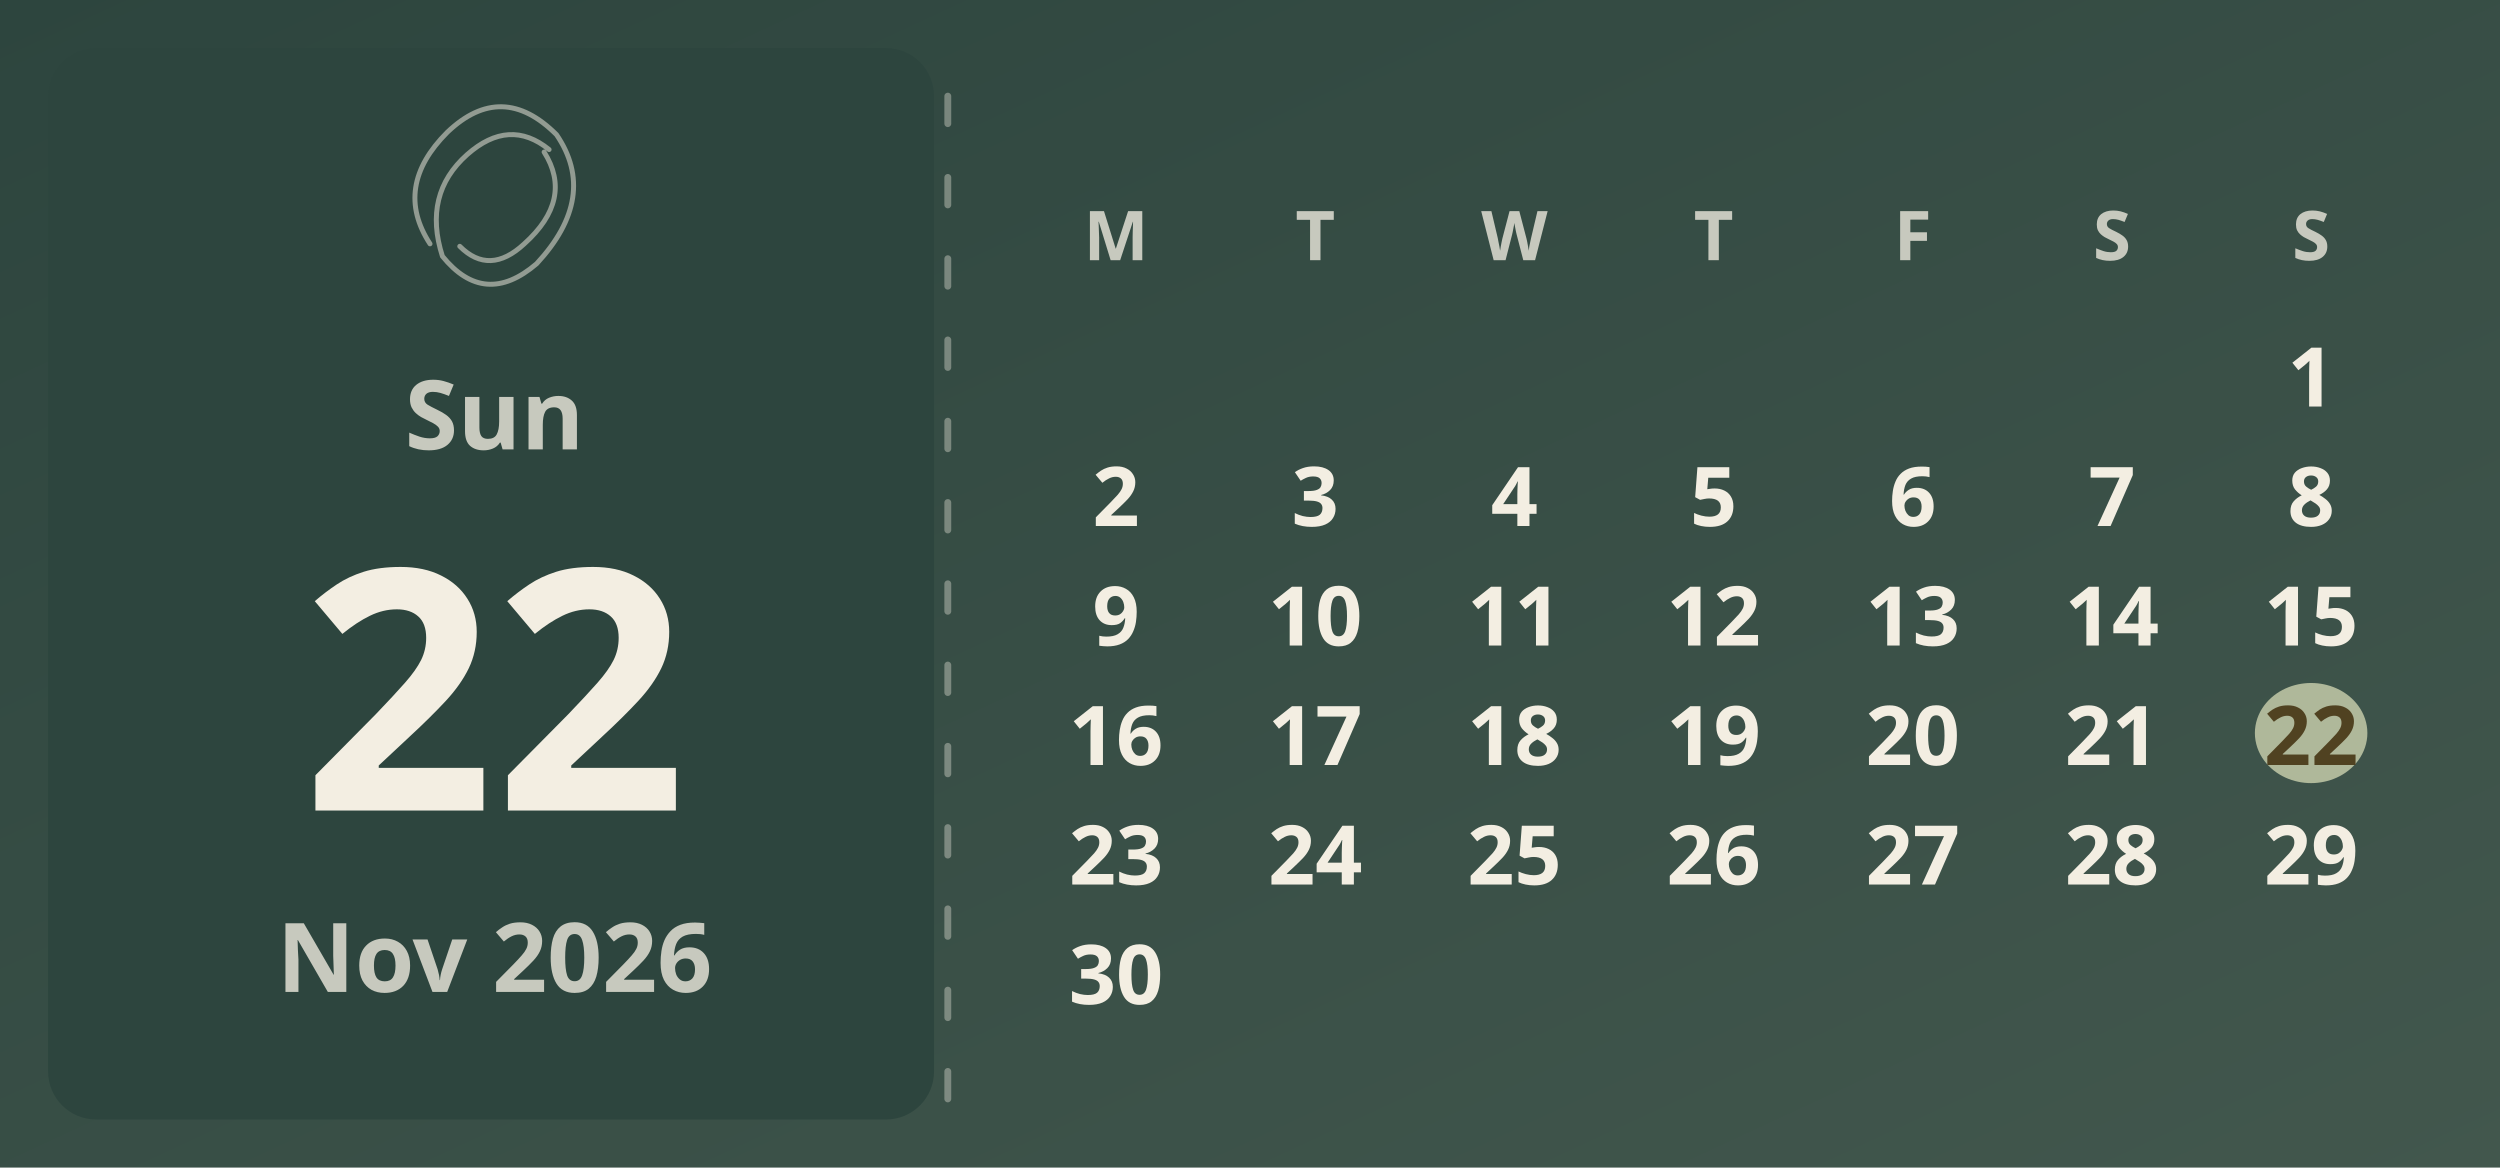
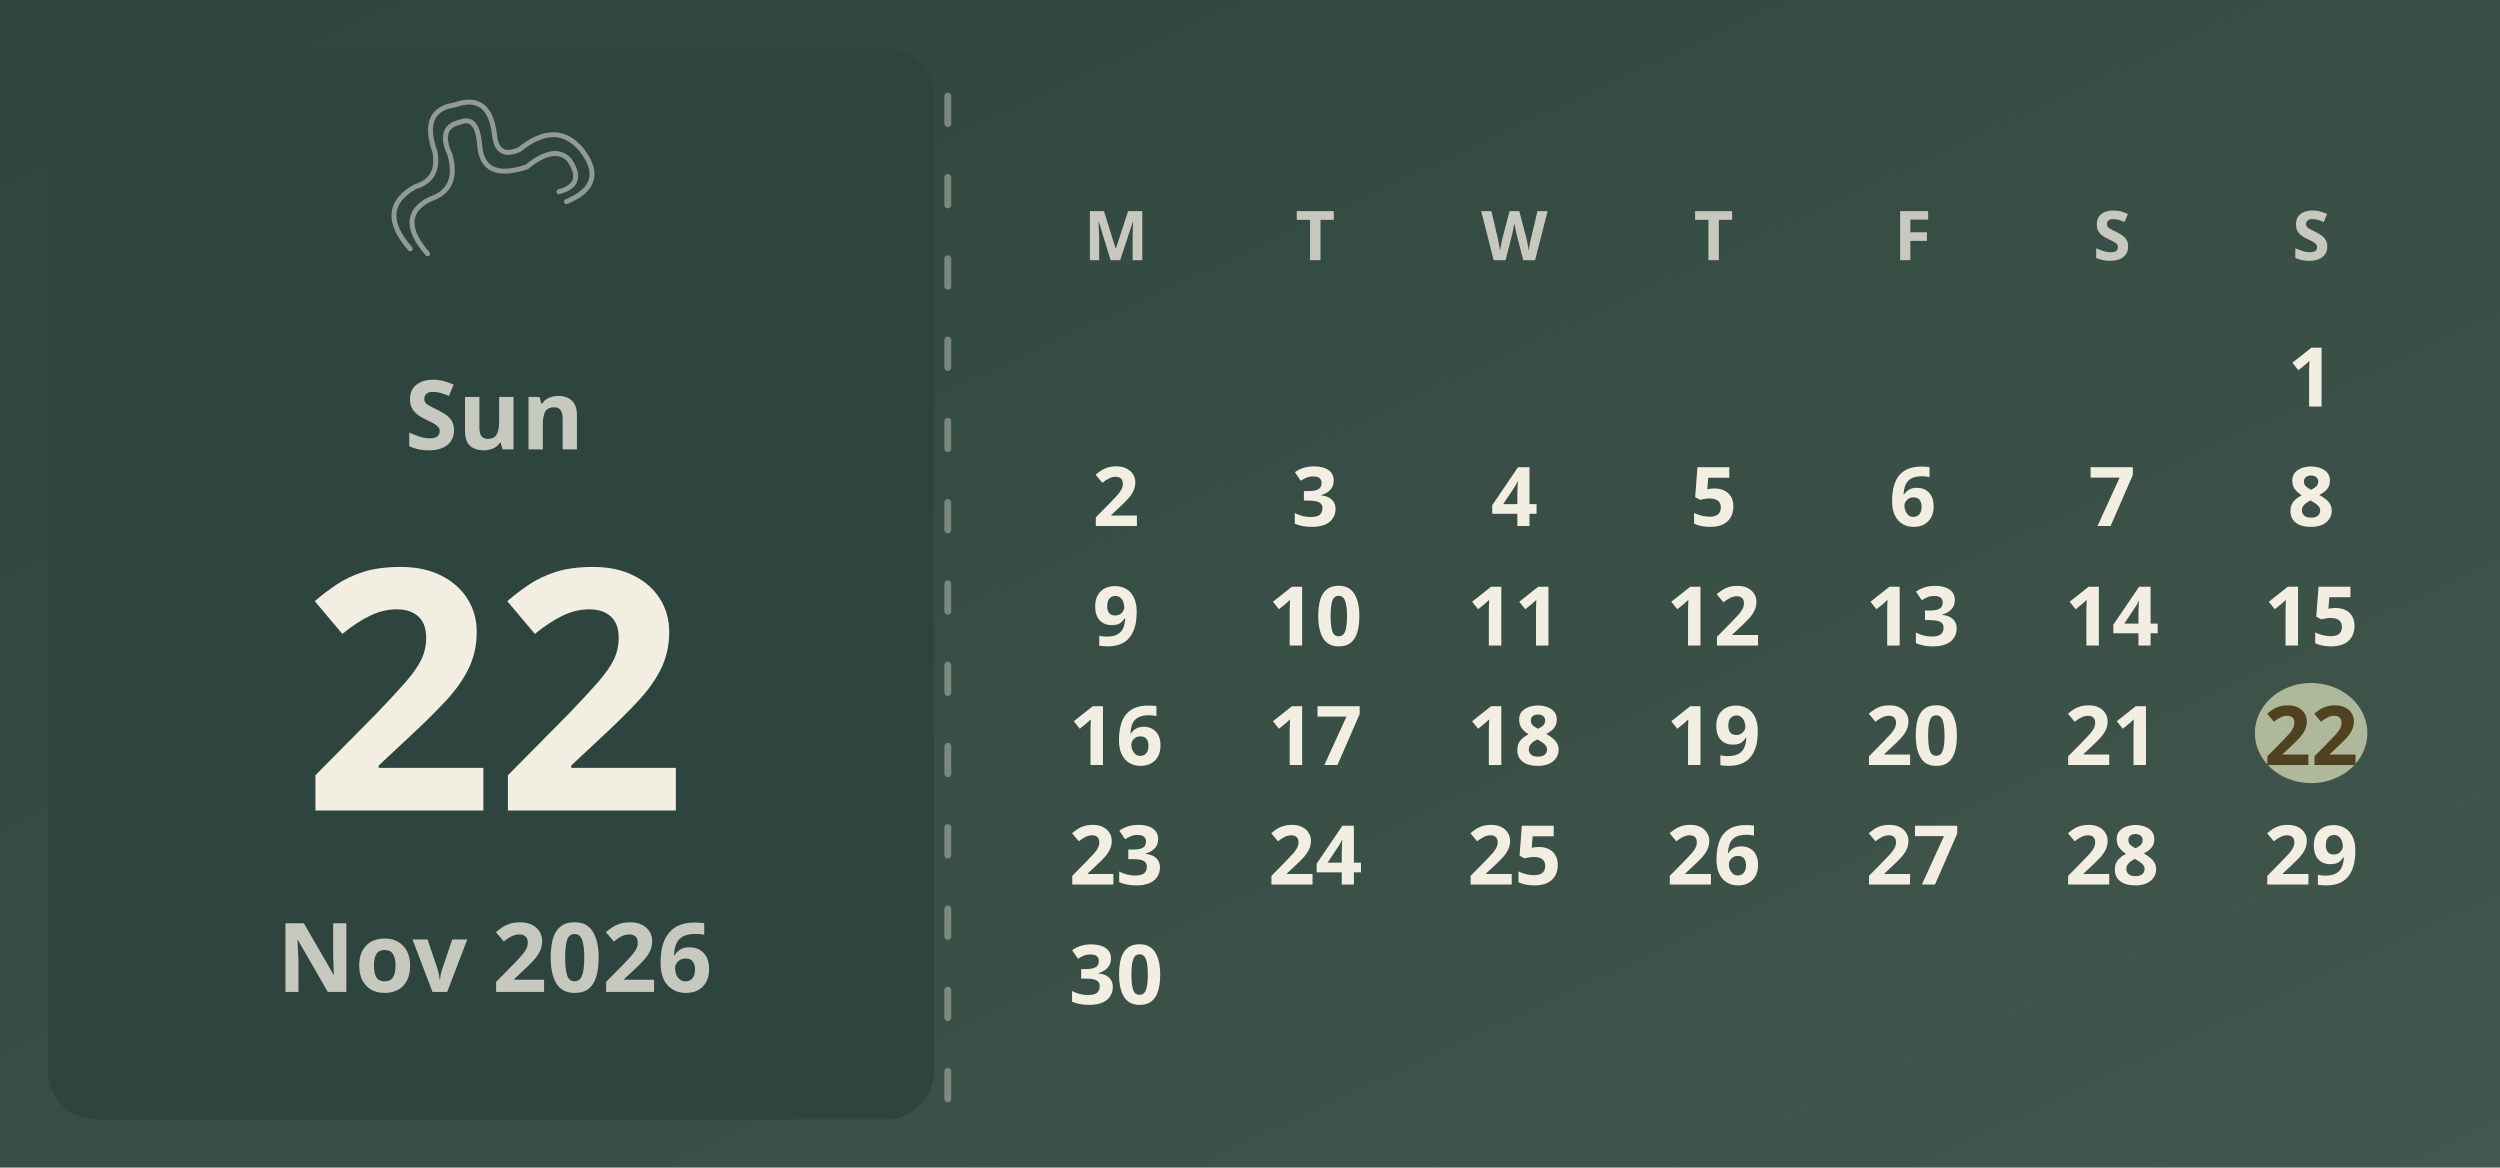
<svg xmlns="http://www.w3.org/2000/svg" width="364" height="170" viewBox="0 0 364 170">
  <defs>
    <linearGradient id="paint" x1="0" y1="0" x2="1" y2="1">
      <stop stop-color="#2D453E" />
      <stop offset="1" stop-color="#42574D" />
    </linearGradient>
  </defs>
  <rect width="364" height="170" fill="url(#paint)" />
  <g font-family="ui-rounded,system-ui,sans-serif" style="font-variant-numeric:tabular-nums">
    <rect x="7" y="7" width="129" height="156" rx="7" fill="#2D453E" opacity="1" />
    <line x1="138" y1="14" x2="138" y2="18" stroke="#C7C9BE" opacity="0.48" stroke-width="1" stroke-linecap="round" />
    <line x1="138" y1="25.833" x2="138" y2="29.833" stroke="#C7C9BE" opacity="0.48" stroke-width="1" stroke-linecap="round" />
    <line x1="138" y1="37.667" x2="138" y2="41.667" stroke="#C7C9BE" opacity="0.48" stroke-width="1" stroke-linecap="round" />
    <line x1="138" y1="49.5" x2="138" y2="53.5" stroke="#C7C9BE" opacity="0.48" stroke-width="1" stroke-linecap="round" />
    <line x1="138" y1="61.333" x2="138" y2="65.333" stroke="#C7C9BE" opacity="0.48" stroke-width="1" stroke-linecap="round" />
    <line x1="138" y1="73.167" x2="138" y2="77.167" stroke="#C7C9BE" opacity="0.48" stroke-width="1" stroke-linecap="round" />
    <line x1="138" y1="85" x2="138" y2="89" stroke="#C7C9BE" opacity="0.48" stroke-width="1" stroke-linecap="round" />
    <line x1="138" y1="96.833" x2="138" y2="100.833" stroke="#C7C9BE" opacity="0.48" stroke-width="1" stroke-linecap="round" />
    <line x1="138" y1="108.667" x2="138" y2="112.667" stroke="#C7C9BE" opacity="0.48" stroke-width="1" stroke-linecap="round" />
    <line x1="138" y1="120.5" x2="138" y2="124.5" stroke="#C7C9BE" opacity="0.48" stroke-width="1" stroke-linecap="round" />
    <line x1="138" y1="132.333" x2="138" y2="136.333" stroke="#C7C9BE" opacity="0.48" stroke-width="1" stroke-linecap="round" />
    <line x1="138" y1="144.167" x2="138" y2="148.167" stroke="#C7C9BE" opacity="0.48" stroke-width="1" stroke-linecap="round" />
    <line x1="138" y1="156" x2="138" y2="160" stroke="#C7C9BE" opacity="0.48" stroke-width="1" stroke-linecap="round" />
-     <path d="M 24 68 Q 9 45 31 23 Q 53 2 75 24 M 29 73 Q 21 48 39 32 Q 56 17 72 30 M 75 24 Q 92 49 67 76 Q 46 94 29 73 M 70 31 Q 82 50 62 68 Q 48 81 36 69" transform="translate(53.94 10.94) scale(0.3612 0.3612)" fill="none" stroke="#C7C9BE" stroke-width="2" stroke-linecap="round" stroke-linejoin="round" opacity="0.65" />
+     <path d="M 16 70 Q 2 54 18 45 Q 28 42 26 31 Q 20 14 34 12 Q 48 7 50 24 Q 51 34 60 30 Q 75 18 85 30 Q 96 44 79 51 M 23 72 Q 10 57 24 50 Q 36 46 32 32 Q 27 21 36 19 Q 43 16 44 28 Q 45 43 63 37 Q 74 28 80 34 Q 87 44 76 47" transform="translate(53.94 10.94) scale(0.3612 0.3612)" fill="none" stroke="#C7C9BE" stroke-width="2" stroke-linecap="round" stroke-linejoin="round" opacity="0.65" />
    <text x="72" y="60" font-size="14" font-weight="600" fill="#C7C9BE" text-anchor="middle" dominant-baseline="central" alignment-baseline="central">Sun</text>
    <text x="72" y="99" font-size="49" font-weight="700" fill="#F3EEE2" text-anchor="middle" dominant-baseline="central" alignment-baseline="central">22</text>
    <text x="72" y="139" font-size="14" font-weight="600" fill="#C7C9BE" text-anchor="middle" dominant-baseline="central" alignment-baseline="central">Nov 2026</text>
    <text x="162.5" y="34" font-size="10" font-weight="600" fill="#C7C9BE" text-anchor="middle" dominant-baseline="central" alignment-baseline="central">M</text>
    <text x="191.5" y="34" font-size="10" font-weight="600" fill="#C7C9BE" text-anchor="middle" dominant-baseline="central" alignment-baseline="central">T</text>
    <text x="220.5" y="34" font-size="10" font-weight="600" fill="#C7C9BE" text-anchor="middle" dominant-baseline="central" alignment-baseline="central">W</text>
    <text x="249.5" y="34" font-size="10" font-weight="600" fill="#C7C9BE" text-anchor="middle" dominant-baseline="central" alignment-baseline="central">T</text>
    <text x="278.5" y="34" font-size="10" font-weight="600" fill="#C7C9BE" text-anchor="middle" dominant-baseline="central" alignment-baseline="central">F</text>
    <text x="307.5" y="34" font-size="10" font-weight="600" fill="#C7C9BE" text-anchor="middle" dominant-baseline="central" alignment-baseline="central">S</text>
    <text x="336.5" y="34" font-size="10" font-weight="600" fill="#C7C9BE" text-anchor="middle" dominant-baseline="central" alignment-baseline="central">S</text>
    <text x="336.5" y="54.532" font-size="12" font-weight="550" fill="#F3EEE2" text-anchor="middle" dominant-baseline="central" alignment-baseline="central">1</text>
    <text x="162.5" y="71.932" font-size="12" font-weight="550" fill="#F3EEE2" text-anchor="middle" dominant-baseline="central" alignment-baseline="central">2</text>
    <text x="191.5" y="71.932" font-size="12" font-weight="550" fill="#F3EEE2" text-anchor="middle" dominant-baseline="central" alignment-baseline="central">3</text>
    <text x="220.5" y="71.932" font-size="12" font-weight="550" fill="#F3EEE2" text-anchor="middle" dominant-baseline="central" alignment-baseline="central">4</text>
    <text x="249.5" y="71.932" font-size="12" font-weight="550" fill="#F3EEE2" text-anchor="middle" dominant-baseline="central" alignment-baseline="central">5</text>
    <text x="278.5" y="71.932" font-size="12" font-weight="550" fill="#F3EEE2" text-anchor="middle" dominant-baseline="central" alignment-baseline="central">6</text>
    <text x="307.5" y="71.932" font-size="12" font-weight="550" fill="#F3EEE2" text-anchor="middle" dominant-baseline="central" alignment-baseline="central">7</text>
    <text x="336.5" y="71.932" font-size="12" font-weight="550" fill="#F3EEE2" text-anchor="middle" dominant-baseline="central" alignment-baseline="central">8</text>
    <text x="162.5" y="89.332" font-size="12" font-weight="550" fill="#F3EEE2" text-anchor="middle" dominant-baseline="central" alignment-baseline="central">9</text>
    <text x="191.5" y="89.332" font-size="12" font-weight="550" fill="#F3EEE2" text-anchor="middle" dominant-baseline="central" alignment-baseline="central">10</text>
    <text x="220.5" y="89.332" font-size="12" font-weight="550" fill="#F3EEE2" text-anchor="middle" dominant-baseline="central" alignment-baseline="central">11</text>
    <text x="249.5" y="89.332" font-size="12" font-weight="550" fill="#F3EEE2" text-anchor="middle" dominant-baseline="central" alignment-baseline="central">12</text>
    <text x="278.5" y="89.332" font-size="12" font-weight="550" fill="#F3EEE2" text-anchor="middle" dominant-baseline="central" alignment-baseline="central">13</text>
    <text x="307.5" y="89.332" font-size="12" font-weight="550" fill="#F3EEE2" text-anchor="middle" dominant-baseline="central" alignment-baseline="central">14</text>
    <text x="336.5" y="89.332" font-size="12" font-weight="550" fill="#F3EEE2" text-anchor="middle" dominant-baseline="central" alignment-baseline="central">15</text>
    <text x="162.5" y="106.732" font-size="12" font-weight="550" fill="#F3EEE2" text-anchor="middle" dominant-baseline="central" alignment-baseline="central">16</text>
    <text x="191.5" y="106.732" font-size="12" font-weight="550" fill="#F3EEE2" text-anchor="middle" dominant-baseline="central" alignment-baseline="central">17</text>
    <text x="220.5" y="106.732" font-size="12" font-weight="550" fill="#F3EEE2" text-anchor="middle" dominant-baseline="central" alignment-baseline="central">18</text>
    <text x="249.5" y="106.732" font-size="12" font-weight="550" fill="#F3EEE2" text-anchor="middle" dominant-baseline="central" alignment-baseline="central">19</text>
    <text x="278.5" y="106.732" font-size="12" font-weight="550" fill="#F3EEE2" text-anchor="middle" dominant-baseline="central" alignment-baseline="central">20</text>
    <text x="307.5" y="106.732" font-size="12" font-weight="550" fill="#F3EEE2" text-anchor="middle" dominant-baseline="central" alignment-baseline="central">21</text>
    <path d="M 95.5 50 L 95.38 52.97 L 95.01 55.93 L 94.4 58.83 L 93.57 61.67 L 92.51 64.43 L 91.25 67.09 L 89.8 69.63 L 88.17 72.04 L 86.39 74.31 L 84.46 76.44 L 82.41 78.42 L 80.25 80.25 L 78 81.92 L 75.66 83.44 L 73.26 84.81 L 70.8 86.02 L 68.29 87.08 L 65.74 88 L 63.16 88.76 L 60.55 89.39 L 57.93 89.87 L 55.3 90.22 L 52.65 90.43 L 50 90.5 L 47.35 90.43 L 44.7 90.22 L 42.07 89.87 L 39.45 89.39 L 36.84 88.76 L 34.26 88 L 31.71 87.08 L 29.2 86.02 L 26.74 84.81 L 24.34 83.44 L 22 81.92 L 19.75 80.25 L 17.59 78.42 L 15.54 76.44 L 13.61 74.31 L 11.83 72.04 L 10.2 69.63 L 8.75 67.09 L 7.49 64.43 L 6.43 61.67 L 5.6 58.83 L 4.99 55.93 L 4.62 52.97 L 4.5 50 L 4.62 47.03 L 4.99 44.07 L 5.6 41.17 L 6.43 38.33 L 7.49 35.57 L 8.75 32.91 L 10.2 30.37 L 11.83 27.96 L 13.61 25.69 L 15.54 23.56 L 17.59 21.58 L 19.75 19.75 L 22 18.08 L 24.34 16.56 L 26.74 15.19 L 29.2 13.98 L 31.71 12.92 L 34.26 12 L 36.84 11.24 L 39.45 10.61 L 42.07 10.13 L 44.7 9.78 L 47.35 9.57 L 50 9.51 L 52.65 9.57 L 55.3 9.78 L 57.93 10.13 L 60.55 10.61 L 63.16 11.24 L 65.74 12 L 68.29 12.92 L 70.8 13.98 L 73.26 15.19 L 75.66 16.56 L 78 18.08 L 80.25 19.75 L 82.41 21.58 L 84.46 23.56 L 86.39 25.69 L 88.17 27.96 L 89.8 30.37 L 91.25 32.91 L 92.51 35.57 L 93.57 38.33 L 94.4 41.17 L 95.01 44.07 L 95.38 47.03 Z" transform="translate(327.5 97.732) scale(0.18 0.18)" fill="#AFB89A" opacity="1" />
    <text x="336.5" y="106.732" font-size="12" font-weight="700" fill="#504221" text-anchor="middle" dominant-baseline="central" alignment-baseline="central">22</text>
    <text x="162.5" y="124.132" font-size="12" font-weight="550" fill="#F3EEE2" text-anchor="middle" dominant-baseline="central" alignment-baseline="central">23</text>
    <text x="191.5" y="124.132" font-size="12" font-weight="550" fill="#F3EEE2" text-anchor="middle" dominant-baseline="central" alignment-baseline="central">24</text>
    <text x="220.5" y="124.132" font-size="12" font-weight="550" fill="#F3EEE2" text-anchor="middle" dominant-baseline="central" alignment-baseline="central">25</text>
    <text x="249.5" y="124.132" font-size="12" font-weight="550" fill="#F3EEE2" text-anchor="middle" dominant-baseline="central" alignment-baseline="central">26</text>
    <text x="278.5" y="124.132" font-size="12" font-weight="550" fill="#F3EEE2" text-anchor="middle" dominant-baseline="central" alignment-baseline="central">27</text>
    <text x="307.5" y="124.132" font-size="12" font-weight="550" fill="#F3EEE2" text-anchor="middle" dominant-baseline="central" alignment-baseline="central">28</text>
    <text x="336.5" y="124.132" font-size="12" font-weight="550" fill="#F3EEE2" text-anchor="middle" dominant-baseline="central" alignment-baseline="central">29</text>
    <text x="162.5" y="141.532" font-size="12" font-weight="550" fill="#F3EEE2" text-anchor="middle" dominant-baseline="central" alignment-baseline="central">30</text>
  </g>
</svg>
